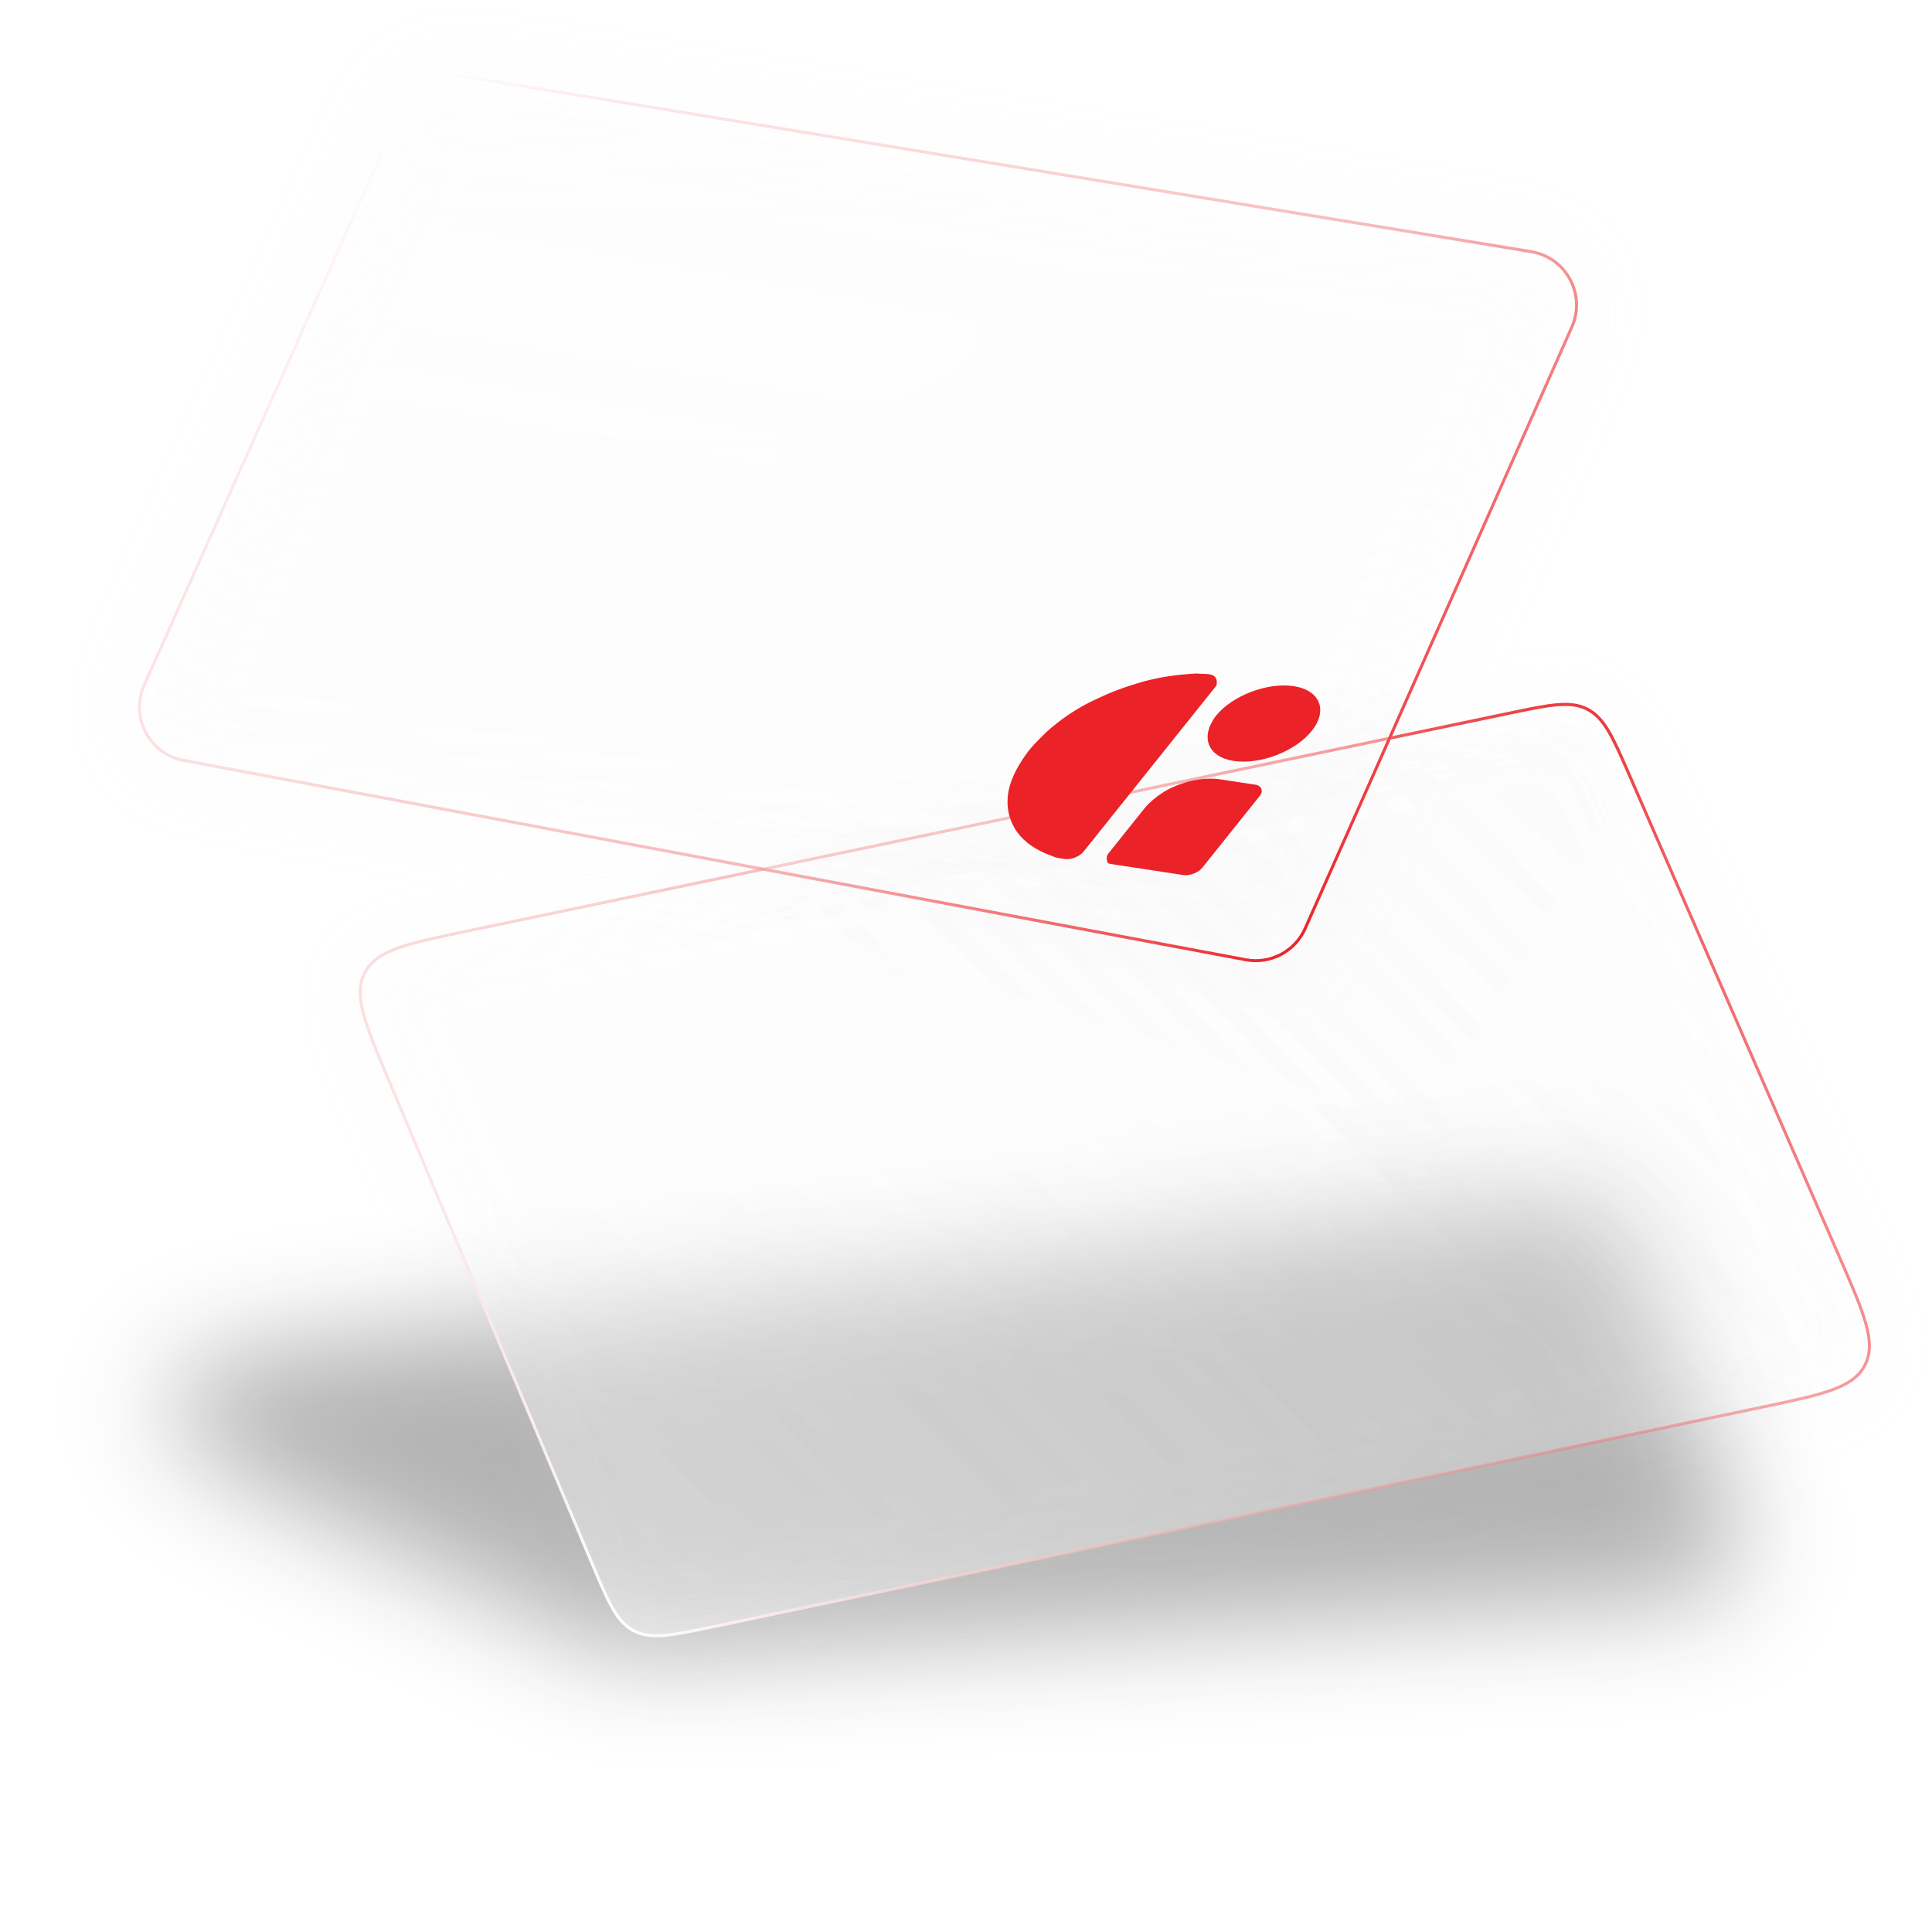
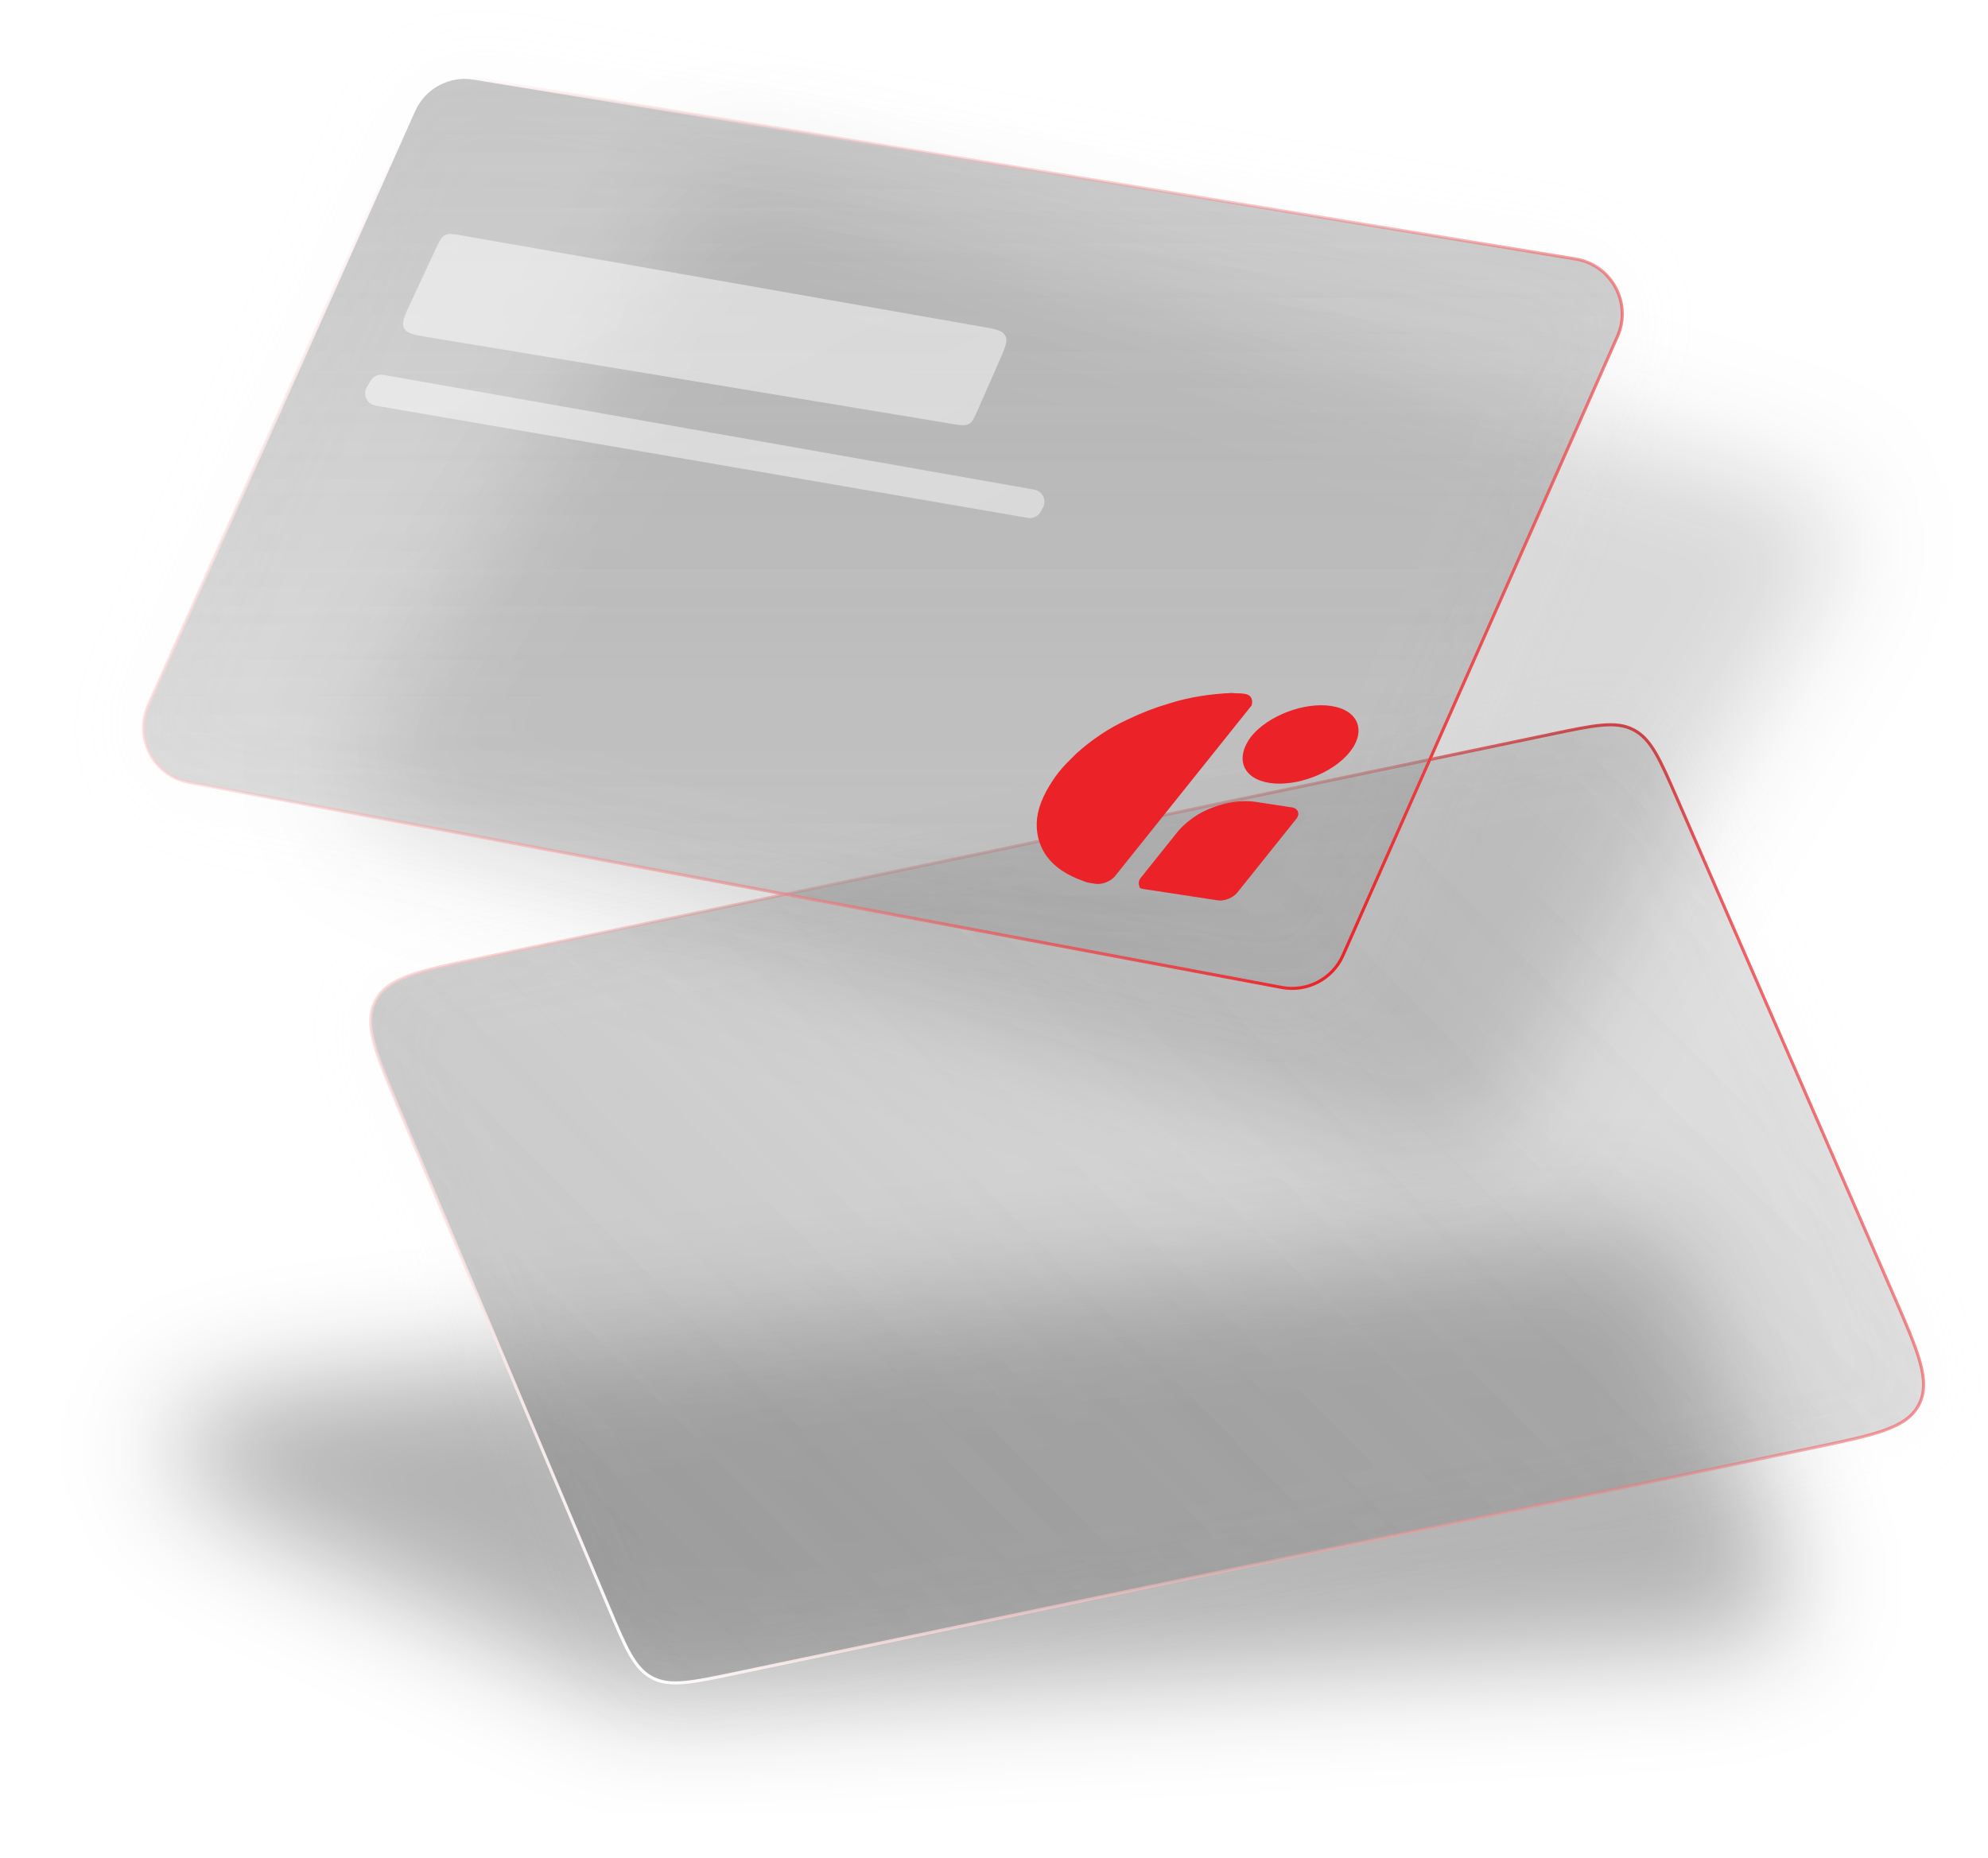
- <svg xmlns="http://www.w3.org/2000/svg" width="643" height="635" viewBox="0 0 643 635" fill="none">
+ <svg xmlns="http://www.w3.org/2000/svg" width="643" height="601" viewBox="0 0 643 601" fill="none">
  <g filter="url(#filter0_f)">
-     <path d="M134.383 443.735L508.879 399.582C522.428 397.985 529.202 397.186 534.527 400.459C539.852 403.731 542.2 410.135 546.895 422.945L569.692 485.137C577.384 506.121 581.231 516.613 576.212 524.2C571.194 531.786 560.033 532.351 537.712 533.481L214.143 549.861C209.696 550.086 207.473 550.198 205.31 549.775C203.146 549.352 201.129 548.41 197.094 546.527L123.369 512.107C76.923 490.423 53.699 479.581 55.861 466.159C58.023 452.738 83.477 449.737 134.383 443.735Z" fill="#121212" fill-opacity="0.32" />
+     <path d="M134.383 443.758L508.879 399.605C522.428 398.008 529.202 397.209 534.527 400.481C539.852 403.754 542.2 410.158 546.895 422.967L569.692 485.159C577.384 506.144 581.231 516.636 576.212 524.223C571.194 531.809 560.033 532.374 537.712 533.504L214.143 549.883C209.696 550.109 207.473 550.221 205.31 549.798C203.146 549.375 201.129 548.433 197.094 546.55L123.369 512.13C76.923 490.446 53.699 479.604 55.861 466.182C58.023 452.761 83.477 449.76 134.383 443.758Z" fill="#121212" fill-opacity="0.32" />
  </g>
  <g filter="url(#filter1_bd)">
-     <path d="M155.065 309.979L502.052 237.427C515.782 234.556 522.647 233.12 528.331 236.056C534.014 238.992 536.816 245.422 542.421 258.28L612.325 418.654C620.497 437.403 624.583 446.777 620.656 454.382C616.729 461.987 606.72 464.083 586.702 468.275L237.501 541.396C223.599 544.308 216.647 545.763 210.923 542.76C205.199 539.757 202.445 533.211 196.939 520.118L129.248 359.174C121.41 340.538 117.491 331.22 121.436 323.703C125.381 316.186 135.276 314.117 155.065 309.979Z" fill="url(#paint0_linear)" />
-     <path d="M155.065 309.979L502.052 237.427C515.782 234.556 522.647 233.12 528.331 236.056C534.014 238.992 536.816 245.422 542.421 258.28L612.325 418.654C620.497 437.403 624.583 446.777 620.656 454.382C616.729 461.987 606.72 464.083 586.702 468.275L237.501 541.396C223.599 544.308 216.647 545.763 210.923 542.76C205.199 539.757 202.445 533.211 196.939 520.118L129.248 359.174C121.41 340.538 117.491 331.22 121.436 323.703C125.381 316.186 135.276 314.117 155.065 309.979Z" stroke="url(#paint1_linear)" />
+     <path d="M155.065 310.002L502.052 237.45C515.782 234.579 522.647 233.143 528.331 236.079C534.014 239.015 536.816 245.444 542.421 258.303L612.325 418.677C620.497 437.426 624.583 446.8 620.656 454.405C616.729 462.01 606.72 464.106 586.702 468.297L237.501 541.419C223.599 544.331 216.647 545.786 210.923 542.783C205.199 539.78 202.445 533.234 196.939 520.141L129.248 359.197C121.41 340.561 117.491 331.243 121.436 323.726C125.381 316.209 135.276 314.14 155.065 310.002Z" fill="url(#paint0_linear)" />
+     <path d="M155.065 310.002L502.052 237.45C515.782 234.579 522.647 233.143 528.331 236.079C534.014 239.015 536.816 245.444 542.421 258.303L612.325 418.677C620.497 437.426 624.583 446.8 620.656 454.405C616.729 462.01 606.72 464.106 586.702 468.297L237.501 541.419C223.599 544.331 216.647 545.786 210.923 542.783C205.199 539.78 202.445 533.234 196.939 520.141L129.248 359.197C121.41 340.561 117.491 331.243 121.436 323.726C125.381 316.209 135.276 314.14 155.065 310.002Z" stroke="url(#paint1_linear)" />
  </g>
-   <g style="mix-blend-mode:overlay" filter="url(#filter2_f)">
-     <path d="M117.449 240.327L224.333 64.994C228.59 58.011 237.019 54.775 244.855 57.116L582.693 158.049C593.982 161.421 599.04 174.55 592.933 184.626L482.274 367.194C477.947 374.333 469.278 377.56 461.336 374.988L127.273 266.821C116.208 263.238 111.395 250.258 117.449 240.327Z" fill="#121212" fill-opacity="0.32" />
+   <g style="mix-blend-mode:multiply" opacity="0.5" filter="url(#filter2_f)">
+     <path d="M117.449 240.35L224.333 65.016C228.59 58.034 237.019 54.798 244.855 57.139L582.693 158.072C593.982 161.444 599.04 174.573 592.933 184.649L482.274 367.217C477.947 374.356 469.278 377.583 461.336 375.011L127.273 266.844C116.208 263.261 111.395 250.281 117.449 240.35Z" fill="#121212" fill-opacity="0.32" />
  </g>
  <g filter="url(#filter3_bd)">
-     <path d="M47.981 228.044L133.856 35.673C137.189 28.206 145.138 23.924 153.209 25.248L509.605 83.761C521.231 85.67 527.92 98.048 523.144 108.819L434.378 309.032C430.994 316.664 422.807 320.968 414.602 319.428L61.097 253.073C49.665 250.927 43.24 238.665 47.981 228.044Z" fill="url(#paint2_linear)" />
-     <path d="M47.981 228.044L133.856 35.673C137.189 28.206 145.138 23.924 153.209 25.248L509.605 83.761C521.231 85.67 527.92 98.048 523.144 108.819L434.378 309.032C430.994 316.664 422.807 320.968 414.602 319.428L61.097 253.073C49.665 250.927 43.24 238.665 47.981 228.044Z" stroke="url(#paint3_linear)" />
+     <path d="M47.981 228.067L133.856 35.696C137.189 28.228 145.138 23.947 153.209 25.271L509.605 83.784C521.231 85.693 527.92 98.071 523.144 108.842L434.378 309.055C430.994 316.687 422.807 320.991 414.602 319.451L61.097 253.096C49.665 250.95 43.24 238.688 47.981 228.067Z" fill="url(#paint2_linear)" />
+     <path d="M47.981 228.067L133.856 35.696C137.189 28.228 145.138 23.947 153.209 25.271L509.605 83.784C521.231 85.693 527.92 98.071 523.144 108.842L434.378 309.055C430.994 316.687 422.807 320.991 414.602 319.451L61.097 253.096C49.665 250.95 43.24 238.688 47.981 228.067Z" stroke="url(#paint3_linear)" />
  </g>
-   <path fill-rule="evenodd" clip-rule="evenodd" d="M410.617 253.259C419.206 254.567 430.997 250.232 436.584 243.249C441.929 236.57 439.517 229.73 430.537 228.362C421.948 227.053 410.157 231.388 404.57 238.371C399.373 245.414 402.028 251.95 410.617 253.259ZM417.862 261.175L406.149 259.39C400.292 258.498 393.274 260.153 387.625 263.38C384.997 265.023 382.515 267.03 380.815 269.155L368.911 284.032C368.183 284.943 368.235 285.973 368.53 286.699C368.434 287.366 369.215 287.485 369.996 287.604L393.812 291.233C396.154 291.59 398.931 290.31 400.145 288.792L419.337 264.806C420.551 263.288 419.814 261.472 417.862 261.175ZM402.182 224.383L402.572 224.443C404.915 224.8 405.262 226.556 404.828 228.193L360.615 283.451C359.401 284.969 356.624 286.249 354.282 285.893L353.501 285.774C352.33 285.595 351.159 285.417 350.23 284.935C345.103 283.131 341.094 280.477 338.595 277.03C336.93 274.733 335.897 272.191 335.498 269.405C334.899 265.226 335.715 260.922 338.43 255.886C339.497 254.005 340.807 251.82 342.508 249.695C344.017 247.808 345.642 246.208 347.451 244.428C347.68 244.202 347.912 243.974 348.147 243.741C352.962 239.365 358.706 235.472 364.892 232.667C369.178 230.595 373.611 228.886 378.192 227.541C384.673 225.462 391.597 224.474 398.425 224.151C399.011 224.241 399.657 224.254 400.303 224.267C400.95 224.281 401.596 224.294 402.182 224.383Z" fill="#EB2227" />
-   <g style="mix-blend-mode:overlay" opacity="0.5" filter="url(#filter4_b)">
-     <path d="M132.853 97.83L140.861 80.666C142.108 77.994 142.731 76.657 143.935 76.031C145.138 75.404 146.59 75.659 149.494 76.169L317.288 105.621C321.911 106.433 324.223 106.839 325.141 108.553C326.06 110.268 325.117 112.417 323.23 116.716L316.351 132.391L316.351 132.391C315.151 135.126 314.551 136.493 313.345 137.147C312.139 137.8 310.666 137.556 307.719 137.068L138.796 109.105C134.023 108.315 131.637 107.92 130.711 106.163C129.785 104.406 130.807 102.214 132.853 97.83Z" fill="url(#paint4_linear)" />
-     <path d="M331.96 167.43L123.007 131.467L123.007 131.467C121.588 131.223 120.879 131.101 120.388 130.869C118.638 130.045 117.729 128.087 118.228 126.218C118.369 125.693 118.733 125.073 119.462 123.831L119.462 123.831C119.839 123.189 120.028 122.868 120.247 122.608C121.012 121.702 122.138 121.182 123.324 121.187C123.664 121.189 124.031 121.254 124.764 121.383L333.567 158.202L333.568 158.202C334.407 158.351 334.827 158.425 335.134 158.532C337.224 159.264 338.322 161.554 337.584 163.641C337.475 163.948 337.27 164.322 336.859 165.069L336.859 165.069C336.635 165.478 336.523 165.682 336.402 165.856C335.601 167.006 334.258 167.653 332.86 167.563C332.649 167.549 332.419 167.51 331.96 167.43Z" fill="url(#paint5_linear)" />
+   <path fill-rule="evenodd" clip-rule="evenodd" d="M410.617 253.282C419.206 254.59 430.997 250.255 436.584 243.272C441.929 236.593 439.517 229.753 430.537 228.385C421.948 227.076 410.157 231.411 404.57 238.394C399.373 245.437 402.028 251.973 410.617 253.282ZM417.862 261.198L406.149 259.413C400.292 258.521 393.274 260.176 387.625 263.403C384.997 265.046 382.515 267.053 380.815 269.178L368.911 284.055C368.183 284.966 368.235 285.996 368.53 286.722C368.434 287.389 369.215 287.508 369.996 287.627L393.812 291.256C396.154 291.613 398.931 290.333 400.145 288.814L419.337 264.829C420.551 263.311 419.814 261.495 417.862 261.198ZM402.182 224.406L402.572 224.466C404.915 224.823 405.262 226.579 404.828 228.216L360.615 283.474C359.401 284.992 356.624 286.272 354.282 285.915L353.501 285.797C352.33 285.618 351.159 285.44 350.23 284.957C345.103 283.154 341.094 280.5 338.595 277.053C336.93 274.756 335.897 272.214 335.498 269.428C334.899 265.249 335.715 260.945 338.43 255.909C339.497 254.028 340.807 251.843 342.508 249.718C344.017 247.831 345.642 246.231 347.451 244.451C347.68 244.225 347.912 243.997 348.147 243.764C352.962 239.388 358.706 235.495 364.892 232.69C369.178 230.618 373.611 228.909 378.192 227.564C384.673 225.485 391.597 224.496 398.425 224.174C399.011 224.264 399.657 224.277 400.303 224.29C400.95 224.304 401.596 224.317 402.182 224.406Z" fill="#EB2227" />
+   <g opacity="0.5" filter="url(#filter4_b)">
+     <path d="M132.853 97.853L140.861 80.689C142.108 78.016 142.731 76.68 143.935 76.054C145.138 75.427 146.59 75.682 149.494 76.192L317.288 105.644C321.911 106.456 324.223 106.862 325.141 108.576C326.06 110.291 325.117 112.44 323.23 116.739L316.351 132.414C315.151 135.149 314.551 136.516 313.345 137.17C312.139 137.823 310.666 137.579 307.719 137.091L138.796 109.128C134.023 108.338 131.637 107.943 130.711 106.186C129.785 104.429 130.807 102.237 132.853 97.853Z" fill="url(#paint4_linear)" />
+     <path d="M331.96 167.453L123.007 131.49L123.007 131.49C121.588 131.246 120.879 131.124 120.388 130.892C118.638 130.068 117.729 128.11 118.228 126.241C118.369 125.716 118.733 125.096 119.462 123.854C119.839 123.212 120.028 122.891 120.247 122.631C121.012 121.725 122.138 121.205 123.324 121.21C123.664 121.212 124.031 121.277 124.764 121.406L333.567 158.225C334.407 158.373 334.827 158.448 335.134 158.555C337.224 159.287 338.322 161.577 337.584 163.664C337.475 163.971 337.27 164.344 336.859 165.092L336.859 165.092L336.859 165.092C336.635 165.501 336.523 165.705 336.402 165.879C335.601 167.029 334.258 167.676 332.86 167.586C332.649 167.572 332.419 167.532 331.96 167.453Z" fill="url(#paint5_linear)" />
  </g>
  <defs>
-     <filter id="filter0_f" x="11.423" y="300.745" width="617.976" height="334.126" filterUnits="userSpaceOnUse" color-interpolation-filters="sRGB">
+     <filter id="filter0_f" x="19.723" y="362.217" width="594.75" height="223.867" filterUnits="userSpaceOnUse" color-interpolation-filters="sRGB">
      <feFlood flood-opacity="0" result="BackgroundImageFix" />
      <feBlend mode="normal" in="SourceGraphic" in2="BackgroundImageFix" result="shape" />
      <feGaussianBlur stdDeviation="18" result="effect1_foregroundBlur" />
    </filter>
-     <filter id="filter1_bd" x="95.383" y="209.941" width="551.28" height="358.976" filterUnits="userSpaceOnUse" color-interpolation-filters="sRGB">
+     <filter id="filter1_bd" x="95.383" y="209.964" width="551.28" height="358.976" filterUnits="userSpaceOnUse" color-interpolation-filters="sRGB">
      <feFlood flood-opacity="0" result="BackgroundImageFix" />
      <feGaussianBlur in="BackgroundImage" stdDeviation="12" />
      <feComposite in2="SourceAlpha" operator="in" result="effect1_backgroundBlur" />
      <feColorMatrix in="SourceAlpha" type="matrix" values="0 0 0 0 0 0 0 0 0 0 0 0 0 0 0 0 0 0 127 0" />
      <feOffset dy="1.02" />
      <feGaussianBlur stdDeviation="10" />
      <feColorMatrix type="matrix" values="0 0 0 0 0.898 0 0 0 0 0.898 0 0 0 0 0.898 0 0 0 0.1 0" />
      <feBlend mode="normal" in2="effect1_backgroundBlur" result="effect2_dropShadow" />
      <feBlend mode="normal" in="SourceGraphic" in2="effect2_dropShadow" result="shape" />
    </filter>
-     <filter id="filter2_f" x="68.42" y="7.565" width="572.545" height="417.456" filterUnits="userSpaceOnUse" color-interpolation-filters="sRGB">
+     <filter id="filter2_f" x="78.81" y="20.384" width="552.74" height="391.504" filterUnits="userSpaceOnUse" color-interpolation-filters="sRGB">
      <feFlood flood-opacity="0" result="BackgroundImageFix" />
      <feBlend mode="normal" in="SourceGraphic" in2="BackgroundImageFix" result="shape" />
      <feGaussianBlur stdDeviation="18" result="effect1_foregroundBlur" />
    </filter>
-     <filter id="filter3_bd" x="21.346" y="0.969" width="528.415" height="344.849" filterUnits="userSpaceOnUse" color-interpolation-filters="sRGB">
+     <filter id="filter3_bd" x="21.346" y="0.992" width="528.415" height="344.849" filterUnits="userSpaceOnUse" color-interpolation-filters="sRGB">
      <feFlood flood-opacity="0" result="BackgroundImageFix" />
      <feGaussianBlur in="BackgroundImage" stdDeviation="10.28" />
      <feComposite in2="SourceAlpha" operator="in" result="effect1_backgroundBlur" />
      <feColorMatrix in="SourceAlpha" type="matrix" values="0 0 0 0 0 0 0 0 0 0 0 0 0 0 0 0 0 0 127 0" />
      <feOffset dy="1.02" />
      <feGaussianBlur stdDeviation="12.28" />
      <feColorMatrix type="matrix" values="0 0 0 0 0.898 0 0 0 0 0.898 0 0 0 0 0.898 0 0 0 0.1 0" />
      <feBlend mode="normal" in2="effect1_backgroundBlur" result="effect2_dropShadow" />
      <feBlend mode="normal" in="SourceGraphic" in2="effect2_dropShadow" result="shape" />
    </filter>
-     <filter id="filter4_b" x="94.092" y="51.661" width="267.721" height="139.91" filterUnits="userSpaceOnUse" color-interpolation-filters="sRGB">
+     <filter id="filter4_b" x="94.092" y="51.684" width="267.721" height="139.91" filterUnits="userSpaceOnUse" color-interpolation-filters="sRGB">
      <feFlood flood-opacity="0" result="BackgroundImageFix" />
      <feGaussianBlur in="BackgroundImage" stdDeviation="12" />
      <feComposite in2="SourceAlpha" operator="in" result="effect1_backgroundBlur" />
      <feBlend mode="normal" in="SourceGraphic" in2="effect1_backgroundBlur" result="shape" />
    </filter>
-     <linearGradient id="paint0_linear" x1="213.135" y1="547.48" x2="533.148" y2="231.433" gradientUnits="userSpaceOnUse">
-       <stop stop-color="white" stop-opacity="0.4" />
-       <stop offset="1" stop-color="white" stop-opacity="0.1" />
+     <linearGradient id="paint0_linear" x1="213.135" y1="547.503" x2="533.148" y2="231.456" gradientUnits="userSpaceOnUse">
+       <stop stop-color="#737373" stop-opacity="0.4" />
+       <stop offset="1" stop-color="#737373" stop-opacity="0.2" />
    </linearGradient>
-     <linearGradient id="paint1_linear" x1="527.484" y1="231.433" x2="210.303" y2="547.48" gradientUnits="userSpaceOnUse">
+     <linearGradient id="paint1_linear" x1="527.484" y1="231.456" x2="210.303" y2="547.503" gradientUnits="userSpaceOnUse">
      <stop stop-color="#EB2227" stop-opacity="0.8" />
      <stop offset="0.309" stop-color="#F1666A" stop-opacity="0.5" />
      <stop offset="0.62" stop-color="#F7ABAD" stop-opacity="0.5" />
      <stop offset="1" stop-color="white" />
    </linearGradient>
-     <linearGradient id="paint2_linear" x1="285.634" y1="23" x2="285.634" y2="322.056" gradientUnits="userSpaceOnUse">
-       <stop stop-color="white" stop-opacity="0.4" />
-       <stop offset="1" stop-color="white" stop-opacity="0.1" />
+     <linearGradient id="paint2_linear" x1="285.634" y1="23.023" x2="285.634" y2="322.079" gradientUnits="userSpaceOnUse">
+       <stop stop-color="#737373" stop-opacity="0.4" />
+       <stop offset="1" stop-color="#737373" stop-opacity="0.2" />
    </linearGradient>
-     <linearGradient id="paint3_linear" x1="141.089" y1="27.722" x2="425.182" y2="323.103" gradientUnits="userSpaceOnUse">
+     <linearGradient id="paint3_linear" x1="141.089" y1="27.745" x2="425.182" y2="323.126" gradientUnits="userSpaceOnUse">
      <stop stop-color="white" />
      <stop offset="0.288" stop-color="#F9BFC1" stop-opacity="0.5" />
      <stop offset="0.635" stop-color="#F27376" stop-opacity="0.5" />
      <stop offset="1" stop-color="#EB2227" />
    </linearGradient>
-     <linearGradient id="paint4_linear" x1="227.861" y1="75.108" x2="296.394" y2="213.308" gradientUnits="userSpaceOnUse">
-       <stop stop-color="#C4C4C4" />
-       <stop offset="1" stop-color="#C4C4C4" stop-opacity="0" />
+     <linearGradient id="paint4_linear" x1="227.861" y1="75.131" x2="296.394" y2="213.331" gradientUnits="userSpaceOnUse">
+       <stop stop-color="white" />
+       <stop offset="1" stop-color="white" stop-opacity="0.9" />
    </linearGradient>
-     <linearGradient id="paint5_linear" x1="227.861" y1="75.108" x2="296.394" y2="213.308" gradientUnits="userSpaceOnUse">
-       <stop stop-color="#C4C4C4" />
-       <stop offset="1" stop-color="#C4C4C4" stop-opacity="0" />
+     <linearGradient id="paint5_linear" x1="227.861" y1="75.131" x2="296.394" y2="213.331" gradientUnits="userSpaceOnUse">
+       <stop stop-color="white" />
+       <stop offset="1" stop-color="white" stop-opacity="0.9" />
    </linearGradient>
  </defs>
</svg>
